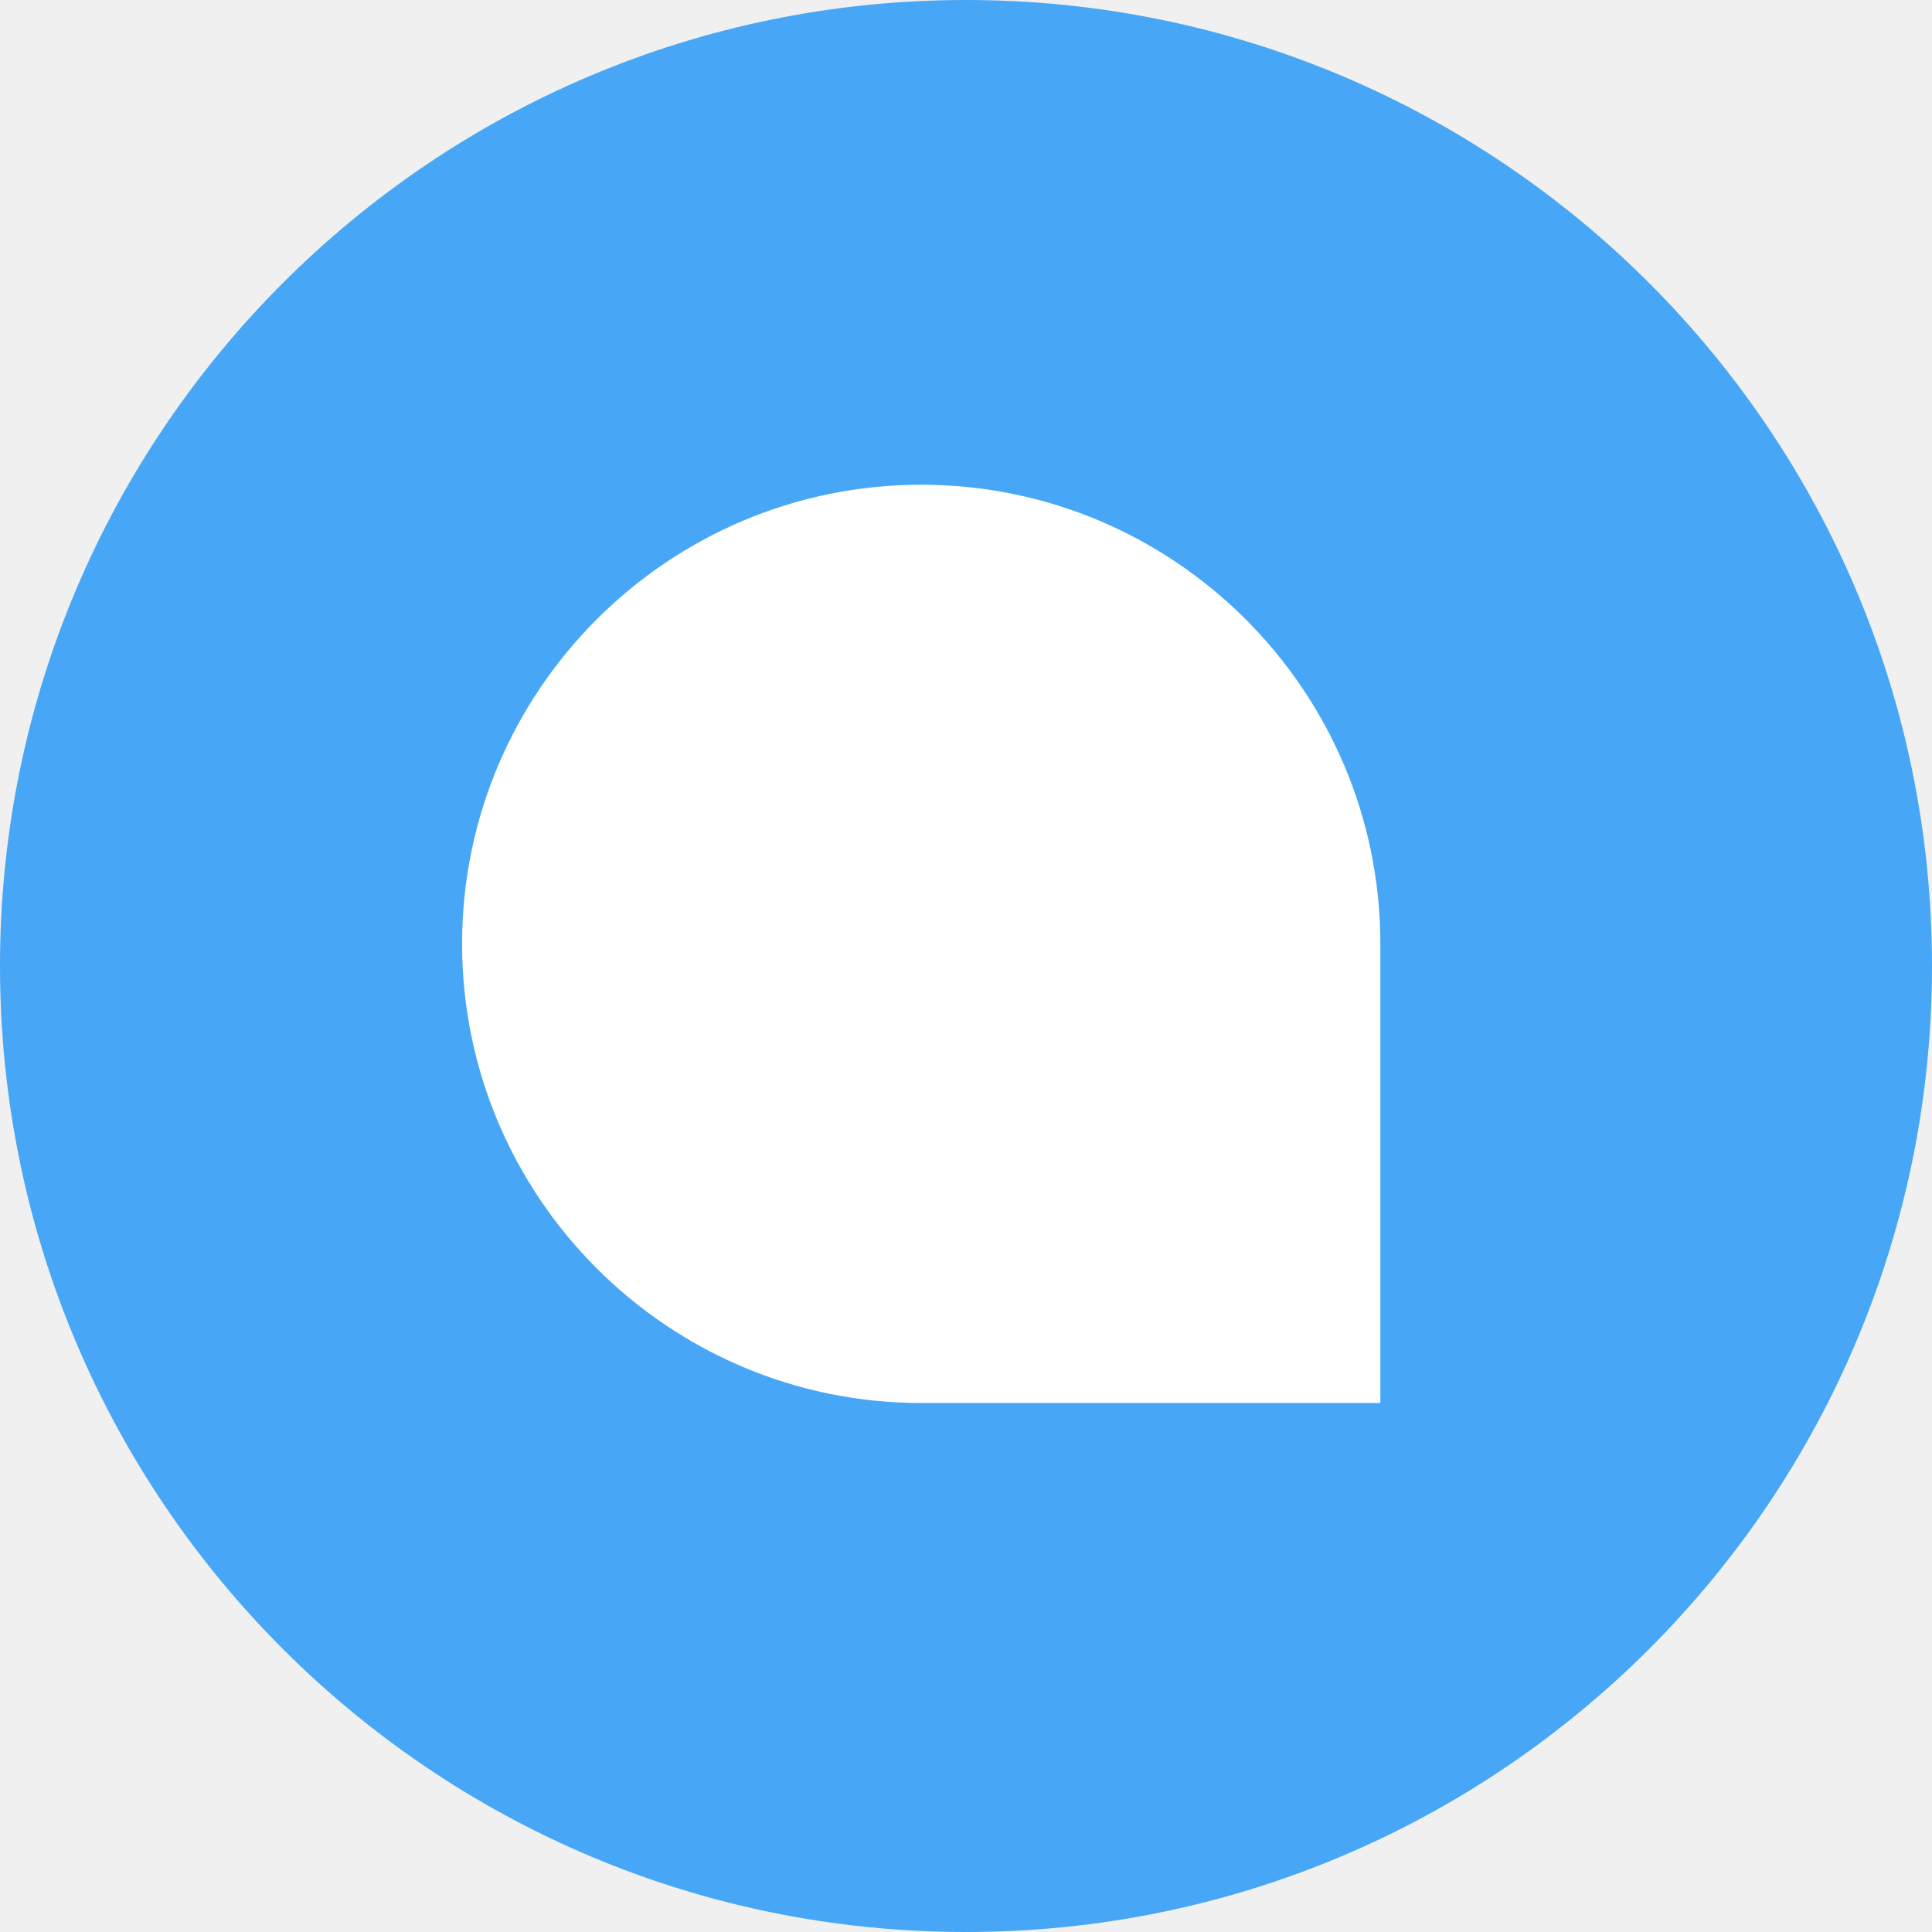
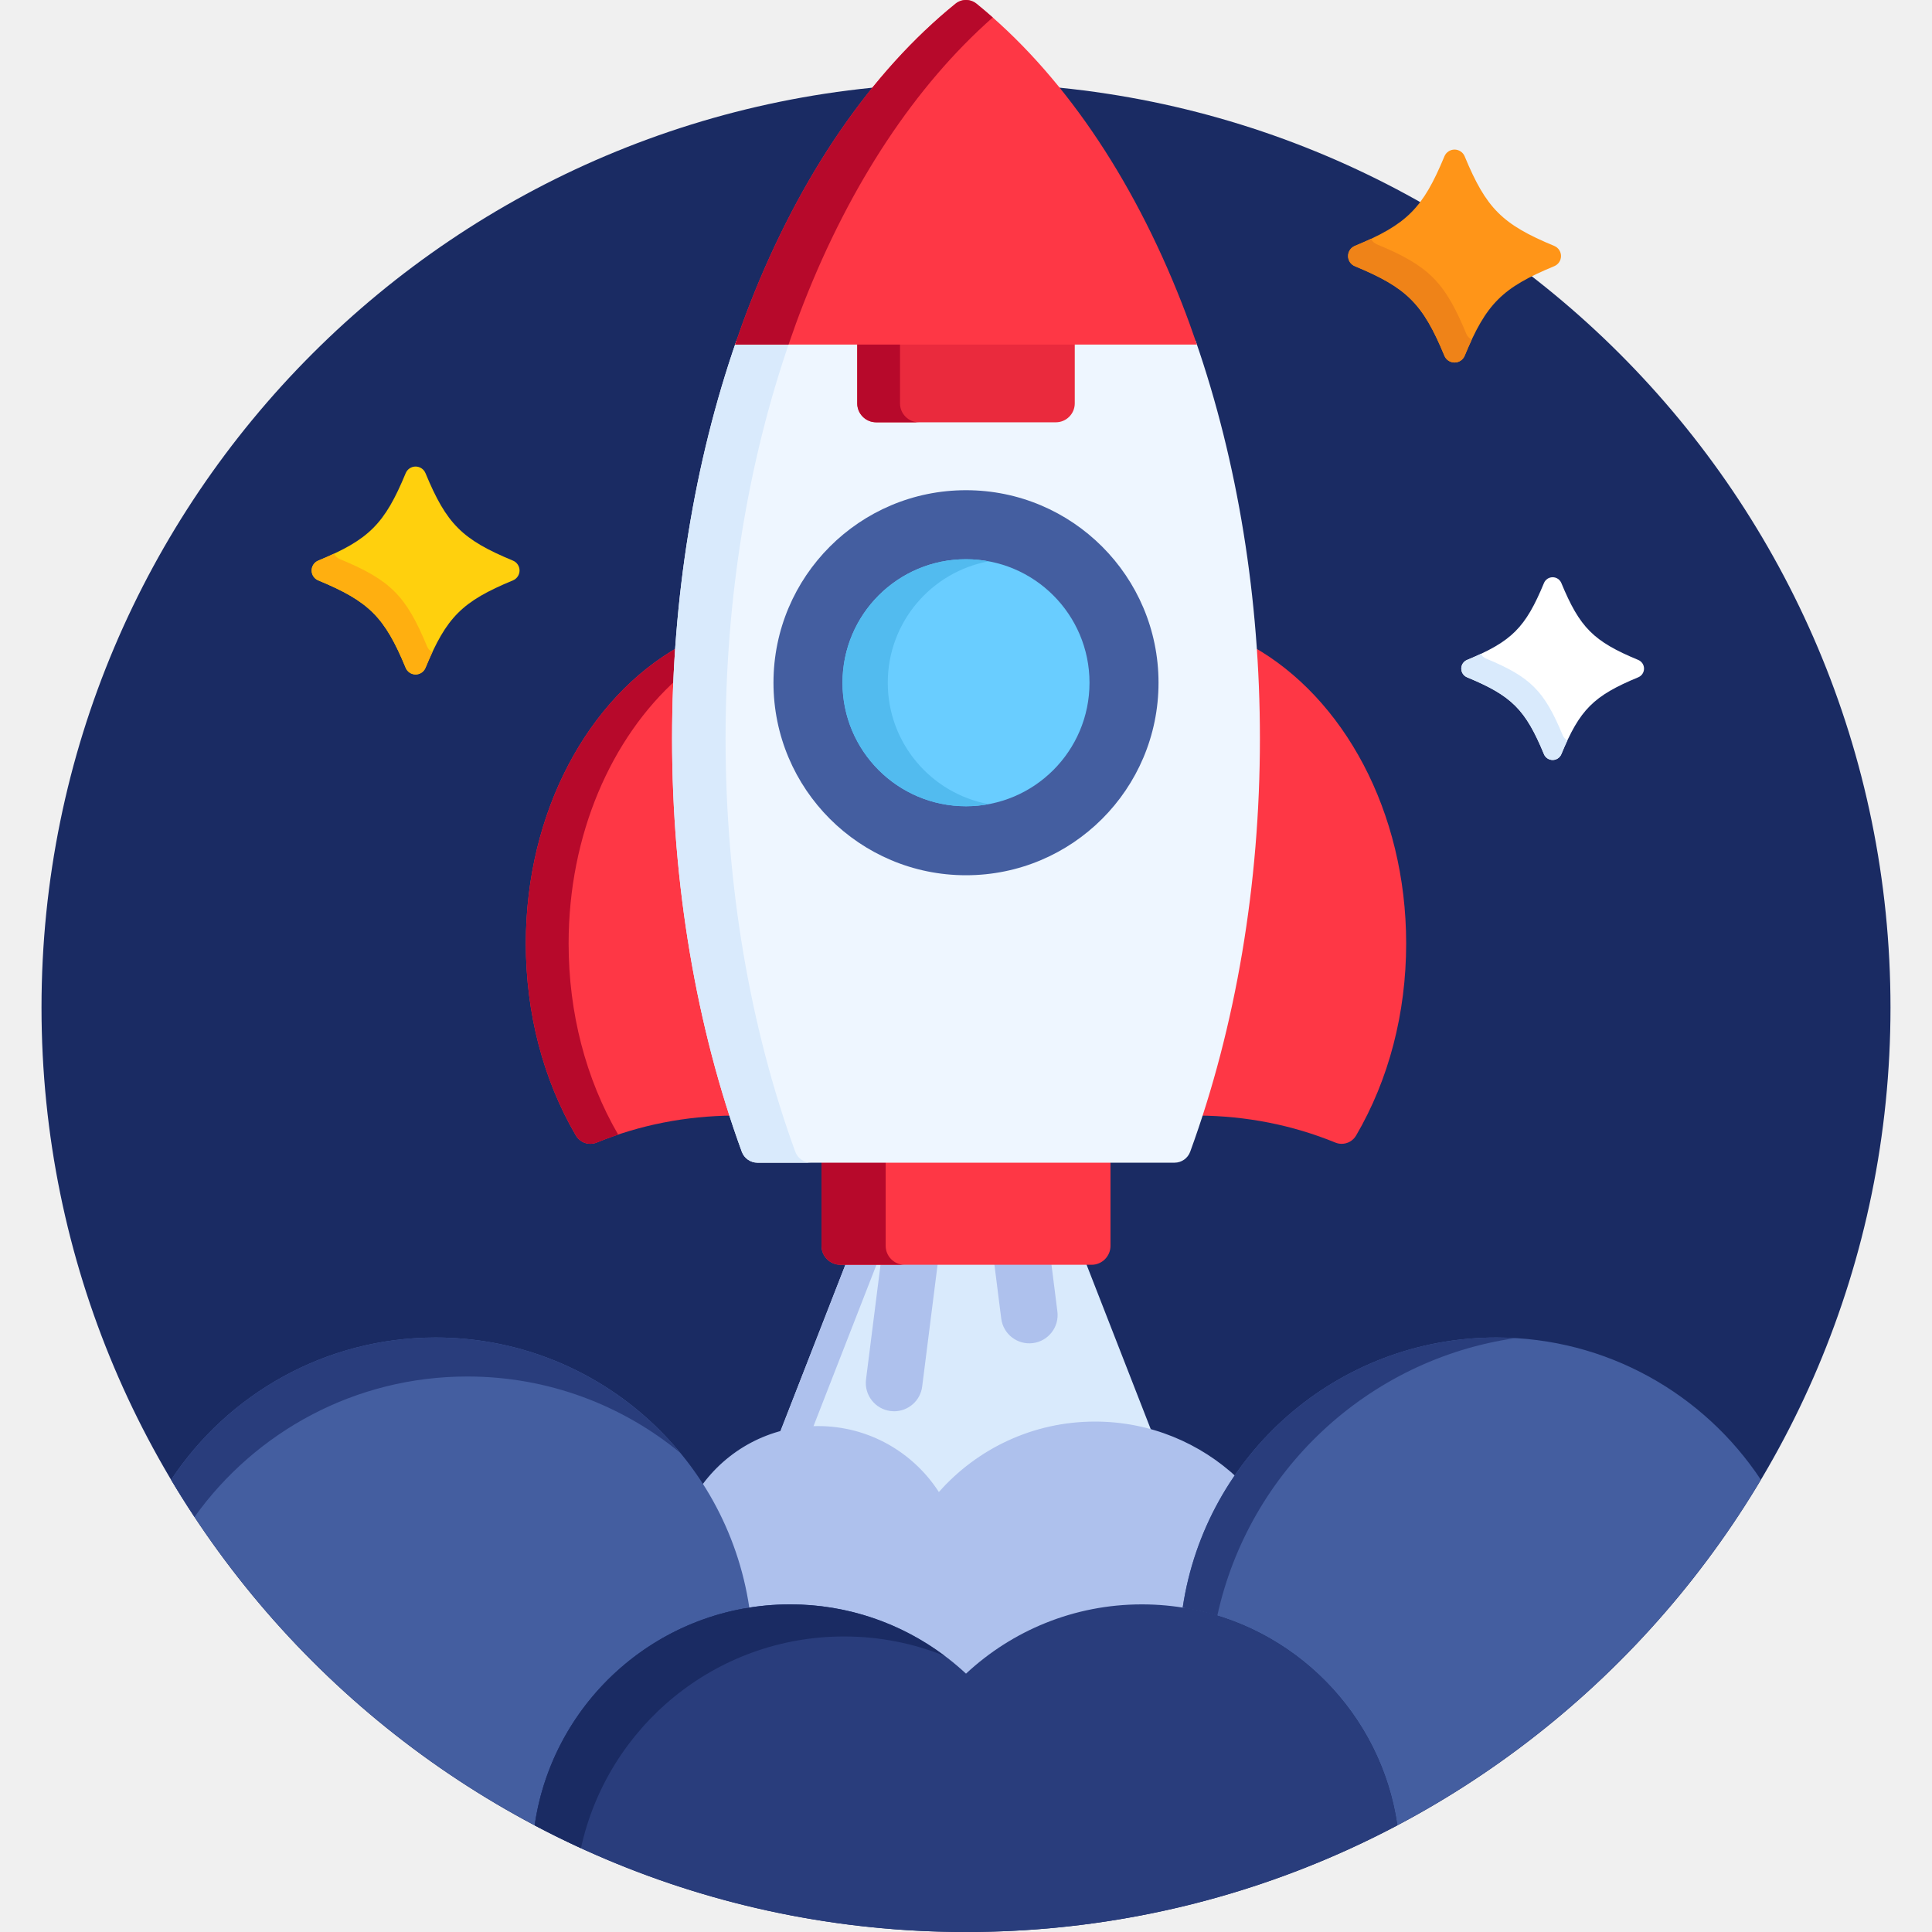
- <svg xmlns="http://www.w3.org/2000/svg" width="512px" height="512px" viewBox="0 0 512 512" version="1.1">
-   <g id="Logo" stroke="none" stroke-width="1" fill="none" fill-rule="evenodd">
-     <g id="woot-log" fill-rule="nonzero">
-       <circle id="Oval" fill="#47A7F6" cx="256" cy="256" r="256" />
-       <path d="M362.808,368.808 L244.123,368.808 C178.699,368.808 125.457,315.562 125.457,250.122 C125.457,184.703 178.699,131.457 244.124,131.457 C309.565,131.457 362.808,184.703 362.808,250.122 L362.808,368.808 Z" id="Fill-1" stroke="#FFFFFF" stroke-width="6" fill="#FFFFFF" />
-     </g>
+ <svg xmlns="http://www.w3.org/2000/svg" version="1.1" id="Capa_1" x="0px" y="0px" viewBox="0 0 512 512" style="enable-background:new 0 0 512 512;" xml:space="preserve">
+   <circle style="fill:#1A2B63;" cx="256" cy="267" r="245" />
+   <path style="fill:#D9EAFC;" d="M216.796,378.925c12.65,0,24.304,6.362,31.175,17.02c0.169,0.263,0.453,0.432,0.765,0.455  c0.025,0.002,0.051,0.003,0.076,0.003c0.286,0,0.559-0.122,0.749-0.338c10.3-11.651,25.108-18.333,40.627-18.333  c5.288,0,10.396,0.774,15.231,2.193l-17.846-45.745h-63.146l-18.041,46.244C209.691,379.454,213.182,378.925,216.796,378.925z" />
+   <g>
+     <path style="fill:#AEC1ED;" d="M232.659,334.179h-8.232l-18.041,46.244c2.808-0.823,5.756-1.306,8.794-1.44L232.659,334.179z" />
+     <path style="fill:#AEC1ED;" d="M197.586,426.192c0.04,0.264,0.183,0.501,0.398,0.659c0.172,0.127,0.38,0.194,0.591,0.194   c0.052,0,0.105-0.004,0.157-0.012c3.57-0.568,7.155-0.856,10.655-0.856c17.099,0,33.41,6.425,45.931,18.091   c0.192,0.179,0.437,0.268,0.682,0.268c0.245,0,0.49-0.089,0.682-0.268c12.52-11.666,28.832-18.091,45.931-18.091   c3.499,0,7.085,0.288,10.655,0.856c0.053,0.008,0.105,0.012,0.157,0.012c0.211,0,0.419-0.067,0.591-0.194   c0.215-0.158,0.358-0.395,0.398-0.659c1.848-12.438,6.529-24.218,13.552-34.499c-9.878-9.272-23.159-14.962-37.778-14.962   c-16.477,0-31.259,7.226-41.376,18.671c-6.776-10.511-18.578-17.478-32.015-17.478c-12.889,0-24.273,6.411-31.162,16.212   C191.765,403.825,195.883,414.727,197.586,426.192z" />
  </g>
+   <path style="fill:#445EA0;" d="M198.576,426.045c-6.018-40.51-40.935-71.591-83.119-71.591c-29.285,0-55.061,14.984-70.105,37.697  c23.034,38.687,56.425,70.475,96.344,91.571C145.965,454.156,169.144,430.721,198.576,426.045z" />
+   <path style="fill:#293D7C;" d="M123.849,364.787c21.432,0,41.078,7.602,56.425,20.237c-15.413-18.665-38.719-30.57-64.817-30.57  c-29.285,0-55.061,14.984-70.105,37.697c1.987,3.337,4.057,6.62,6.196,9.852C67.667,379.477,94.036,364.787,123.849,364.787z" />
+   <path style="fill:#445EA0;" d="M396.543,354.454c-42.184,0-77.101,31.082-83.119,71.591c29.432,4.676,52.611,28.111,56.88,57.677  c39.918-21.096,73.31-52.885,96.344-91.571C451.604,369.438,425.828,354.454,396.543,354.454z" />
+   <g>
+     <path style="fill:#293D7C;" d="M401.627,354.61c-1.682-0.1-3.376-0.156-5.084-0.156c-42.184,0-77.101,31.082-83.119,71.591   c3.136,0.498,6.196,1.222,9.174,2.131C330.96,389.897,362.404,360.256,401.627,354.61z" />
+     <path style="fill:#293D7C;" d="M302.612,425.177c-18.016,0-34.395,6.976-46.612,18.359c-12.217-11.384-28.596-18.359-46.612-18.359   c-34.435,0-62.92,25.446-67.695,58.558C175.821,501.772,214.713,512,256,512s80.179-10.228,114.307-28.265   C365.532,450.623,337.047,425.177,302.612,425.177z" />
+   </g>
+   <path style="fill:#1A2B63;" d="M223.686,433.681c9.435,0,18.439,1.835,26.68,5.162c-11.423-8.569-25.6-13.666-40.979-13.666  c-34.435,0-62.92,25.446-67.695,58.558c4.023,2.126,8.114,4.14,12.265,6.044C160.964,457.704,189.508,433.681,223.686,433.681z" />
+   <g>
+     <path style="fill:#AEC1ED;" d="M278.528,334.179h-15.119l1.929,15.261c0.519,4.11,4.277,7.017,8.381,6.5   c4.109-0.52,7.02-4.272,6.5-8.381L278.528,334.179z" />
+     <path style="fill:#AEC1ED;" d="M233.472,334.179l-3.966,31.38c-0.519,4.109,2.391,7.862,6.501,8.381   c0.319,0.04,0.636,0.06,0.95,0.06c3.723-0.001,6.953-2.771,7.432-6.561l4.204-33.261h-15.121V334.179z" />
+   </g>
+   <path style="fill:#FE3745;" d="M179.108,195.717c0-8.155,0.306-16.288,0.878-24.362c-24.06,13.549-40.636,43.733-40.636,78.678  c0,18.456,4.589,36.057,13.27,50.9c0.815,1.394,2.29,2.191,3.822,2.191c0.56,0,1.127-0.106,1.672-0.329  c11.409-4.664,23.601-7.06,36.244-7.16C184.375,264.907,179.108,230.591,179.108,195.717z" />
+   <path style="fill:#B7092B;" d="M150.689,250.033c0-28.863,11.315-54.467,28.808-70.143c0.134-2.851,0.289-5.697,0.49-8.535  c-24.06,13.549-40.636,43.733-40.636,78.678c0,18.456,4.589,36.057,13.27,50.9c0.815,1.394,2.29,2.191,3.822,2.191  c0.56,0,1.127-0.106,1.672-0.329c1.88-0.769,3.79-1.453,5.711-2.098C155.233,285.903,150.689,268.392,150.689,250.033z" />
+   <g>
+     <path style="fill:#FE3745;" d="M332.013,171.355c0.572,8.075,0.878,16.208,0.878,24.362c0,34.873-5.267,69.189-15.251,99.918   c12.644,0.1,24.835,2.496,36.244,7.16c0.545,0.223,1.113,0.329,1.672,0.329c1.533,0,3.007-0.798,3.822-2.191   c8.682-14.843,13.27-32.444,13.27-50.9C372.649,215.088,356.073,184.904,332.013,171.355z" />
+     <path style="fill:#FE3745;" d="M217.708,307.125v23.054c0,2.75,2.25,5,5,5h66.583c2.75,0,5-2.25,5-5v-23.054H217.708z" />
+   </g>
+   <path style="fill:#B7092B;" d="M234.715,330.179v-23.054h-17.007v23.054c0,2.75,2.25,5,5,5h17.007  C236.965,335.179,234.715,332.929,234.715,330.179z" />
+   <path style="fill:#EEF6FF;" d="M316.854,90.318H195.145c-11.154,32.153-17.037,68.343-17.037,105.399  c0,38.522,6.389,76.387,18.475,109.5c0.638,1.746,2.298,2.908,4.157,2.908h110.519c1.859,0,3.52-1.162,4.157-2.908  c12.086-33.113,18.475-70.978,18.475-109.5C333.892,158.661,328.009,122.472,316.854,90.318z" />
+   <path style="fill:#D9EAFC;" d="M210.756,305.217c-12.087-33.113-18.475-70.978-18.475-109.5c0-37.056,5.883-73.246,17.037-105.399  h-14.172c-11.154,32.153-17.037,68.343-17.037,105.399c0,38.522,6.389,76.387,18.475,109.5c0.638,1.746,2.298,2.908,4.157,2.908  h14.172C213.054,308.125,211.394,306.963,210.756,305.217z" />
+   <path style="fill:#EA2A3D;" d="M227.179,90.318v16.594c0,2.75,2.25,5,5,5h47.642c2.75,0,5-2.25,5-5V90.318H227.179z" />
+   <path style="fill:#B7092B;" d="M238.517,106.912V90.318h-11.338v16.594c0,2.75,2.25,5,5,5h11.338  C240.767,111.912,238.517,109.662,238.517,106.912z" />
+   <path style="fill:#FE3745;" d="M256,0c-0.987,0-1.973,0.329-2.785,0.986c-22.338,18.089-41.154,45.529-54.411,79.354  c-1.41,3.599-2.735,7.269-4.006,10.978h122.403c-1.271-3.709-2.596-7.379-4.006-10.978c-13.257-33.825-32.072-61.265-54.411-79.354  C257.973,0.329,256.987,0,256,0z" />
+   <path style="fill:#B7092B;" d="M263.086,4.628c-1.419-1.251-2.852-2.468-4.301-3.642C257.973,0.329,256.987,0,256,0  s-1.973,0.329-2.785,0.986c-22.338,18.089-41.154,45.529-54.411,79.354c-1.41,3.599-2.735,7.269-4.006,10.978h14.172  c1.271-3.709,2.596-7.379,4.006-10.978C225.374,48.709,242.632,22.667,263.086,4.628z" />
+   <circle style="fill:#445EA0;" cx="256" cy="180.93" r="51.02" />
+   <circle style="fill:#69CDFF;" cx="256" cy="180.93" r="32.731" />
+   <path style="fill:#52BBEF;" d="M235.268,180.932c0,16.027,11.521,29.355,26.732,32.174c-1.946,0.36-3.949,0.558-6,0.558  c-18.078,0-32.731-14.655-32.731-32.732s14.654-32.731,32.731-32.731c2.05,0,4.054,0.198,6,0.558  C246.789,151.578,235.268,164.905,235.268,180.932z" />
+   <path style="fill:#FFD00D;" d="M110.136,178.737c-1.147,0-2.181-0.691-2.62-1.751c-5.583-13.479-9.699-17.594-23.178-23.177  c-1.06-0.439-1.75-1.473-1.75-2.62c0-1.147,0.691-2.181,1.75-2.62c13.48-5.585,17.595-9.701,23.178-23.179  c0.439-1.06,1.473-1.751,2.62-1.751s2.181,0.691,2.62,1.751c5.584,13.478,9.7,17.594,23.179,23.179  c1.06,0.439,1.751,1.473,1.751,2.62c0,1.147-0.691,2.182-1.751,2.62c-13.479,5.582-17.595,9.698-23.179,23.177  C112.317,178.046,111.283,178.737,110.136,178.737L110.136,178.737z" />
+   <path style="fill:#FFAF10;" d="M113.185,171.317c-5.583-13.479-9.699-17.594-23.178-23.177c-0.666-0.275-1.185-0.787-1.48-1.413  c-1.294,0.606-2.674,1.214-4.189,1.842c-1.06,0.439-1.75,1.473-1.75,2.62c0,1.147,0.691,2.182,1.75,2.62  c13.479,5.583,17.595,9.698,23.178,23.177c0.439,1.06,1.473,1.751,2.62,1.751s2.181-0.691,2.62-1.751  c0.627-1.515,1.236-2.895,1.841-4.188C113.972,172.503,113.461,171.983,113.185,171.317z" />
+   <path style="fill:#FFFFFF;" d="M411.469,201.404c-1.008,0-1.917-0.607-2.303-1.539c-4.907-11.848-8.525-15.465-20.373-20.372  c-0.931-0.385-1.539-1.295-1.539-2.303c0-1.009,0.607-1.917,1.539-2.303c11.849-4.909,15.466-8.527,20.373-20.374  c0.386-0.932,1.295-1.539,2.303-1.539s1.917,0.607,2.303,1.539c4.908,11.848,8.526,15.465,20.375,20.374  c0.931,0.386,1.538,1.294,1.538,2.303c0,1.008-0.607,1.917-1.539,2.303c-11.848,4.907-15.466,8.524-20.374,20.372  C413.387,200.796,412.478,201.404,411.469,201.404L411.469,201.404z" />
+   <path style="fill:#D9EAFC;" d="M414.149,194.882c-4.908-11.848-8.525-15.465-20.374-20.373c-0.585-0.242-1.042-0.691-1.301-1.242  c-1.137,0.532-2.351,1.067-3.682,1.619c-0.931,0.386-1.539,1.294-1.539,2.303c0,1.008,0.607,1.917,1.539,2.303  c11.849,4.907,15.466,8.524,20.373,20.372c0.386,0.932,1.295,1.539,2.303,1.539s1.917-0.607,2.303-1.539  c0.551-1.331,1.086-2.545,1.619-3.682C414.841,195.924,414.392,195.467,414.149,194.882z" />
+   <path style="fill:#FF9518;" d="M385.469,96.071c-1.175,0-2.234-0.708-2.684-1.793c-5.718-13.806-9.933-18.021-23.739-23.738  c-1.085-0.449-1.792-1.509-1.792-2.683c0-1.176,0.708-2.234,1.792-2.684c13.807-5.72,18.022-9.935,23.739-23.739  c0.45-1.086,1.509-1.794,2.684-1.794s2.234,0.708,2.684,1.794c5.719,13.805,9.934,18.02,23.74,23.739  c1.085,0.45,1.792,1.508,1.792,2.684c0,1.174-0.708,2.234-1.793,2.683c-13.806,5.717-18.02,9.933-23.74,23.738  C387.703,95.363,386.644,96.071,385.469,96.071L385.469,96.071z" />
+   <path style="fill:#EF8318;" d="M388.592,88.472c-5.719-13.805-9.934-18.02-23.74-23.738c-0.682-0.282-1.213-0.806-1.516-1.447  c-1.324,0.621-2.739,1.244-4.291,1.886c-1.085,0.45-1.792,1.508-1.792,2.684c0,1.174,0.708,2.234,1.792,2.683  c13.806,5.718,18.022,9.933,23.739,23.738c0.45,1.085,1.509,1.793,2.684,1.793s2.234-0.708,2.684-1.793  c0.643-1.552,1.266-2.966,1.886-4.29C389.397,89.686,388.874,89.154,388.592,88.472z" />
+   <g>
+ </g>
+   <g>
+ </g>
+   <g>
+ </g>
+   <g>
+ </g>
+   <g>
+ </g>
+   <g>
+ </g>
+   <g>
+ </g>
+   <g>
+ </g>
+   <g>
+ </g>
+   <g>
+ </g>
+   <g>
+ </g>
+   <g>
+ </g>
+   <g>
+ </g>
+   <g>
+ </g>
+   <g>
+ </g>
</svg>
